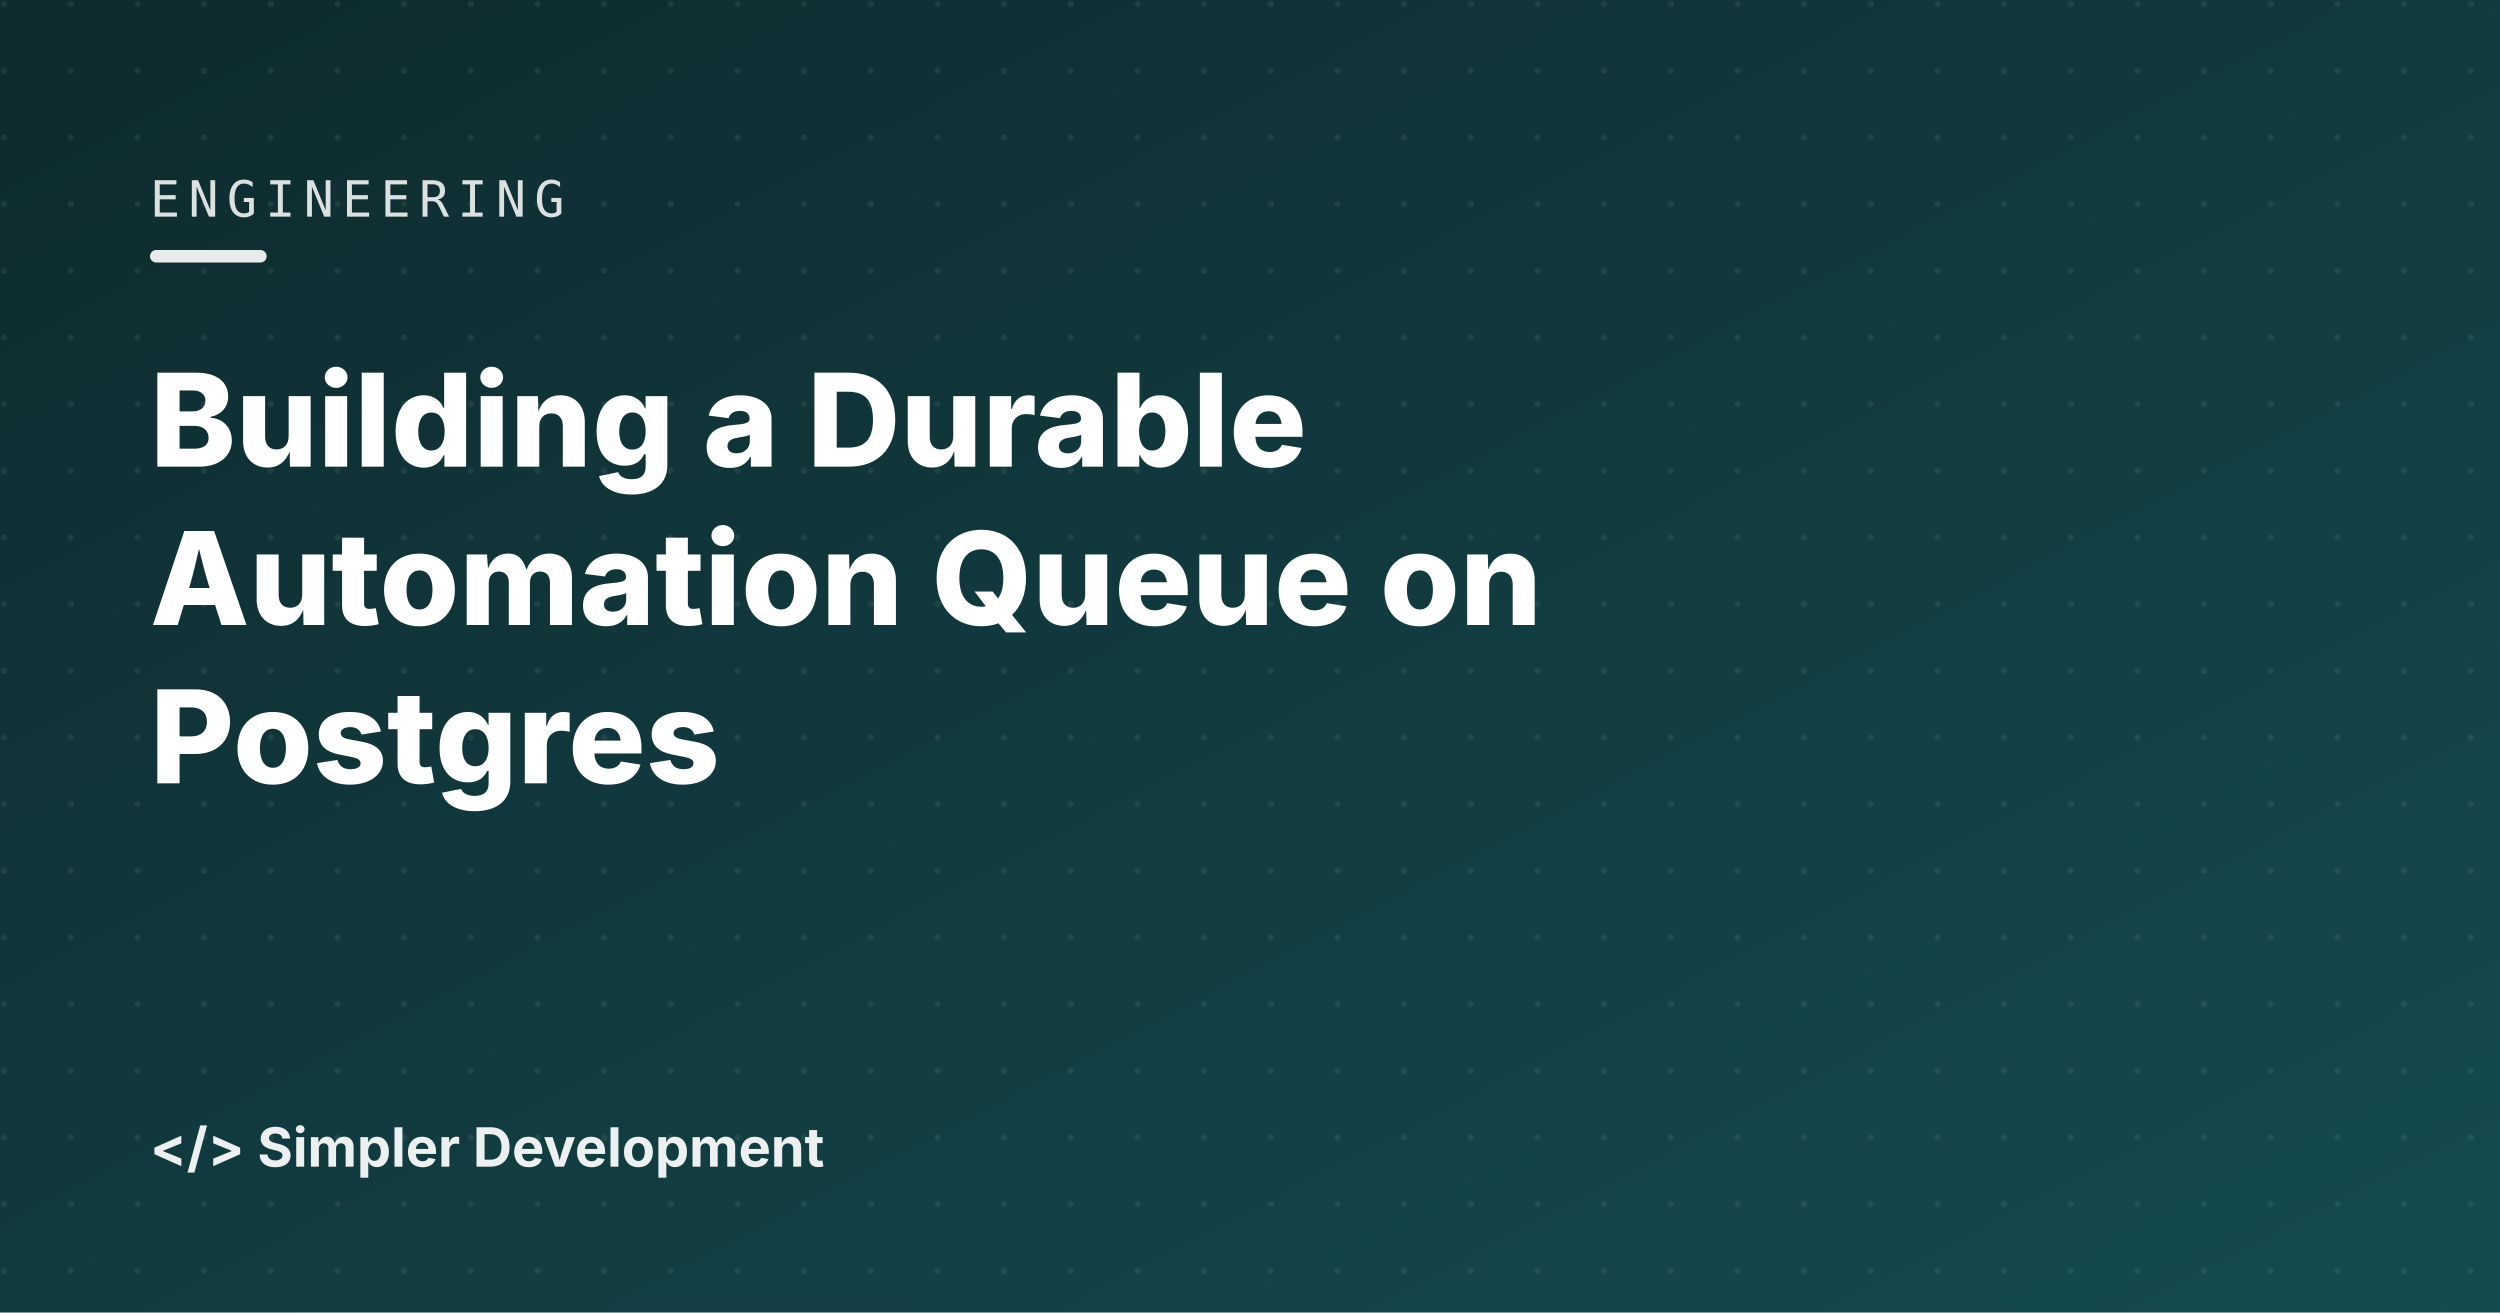
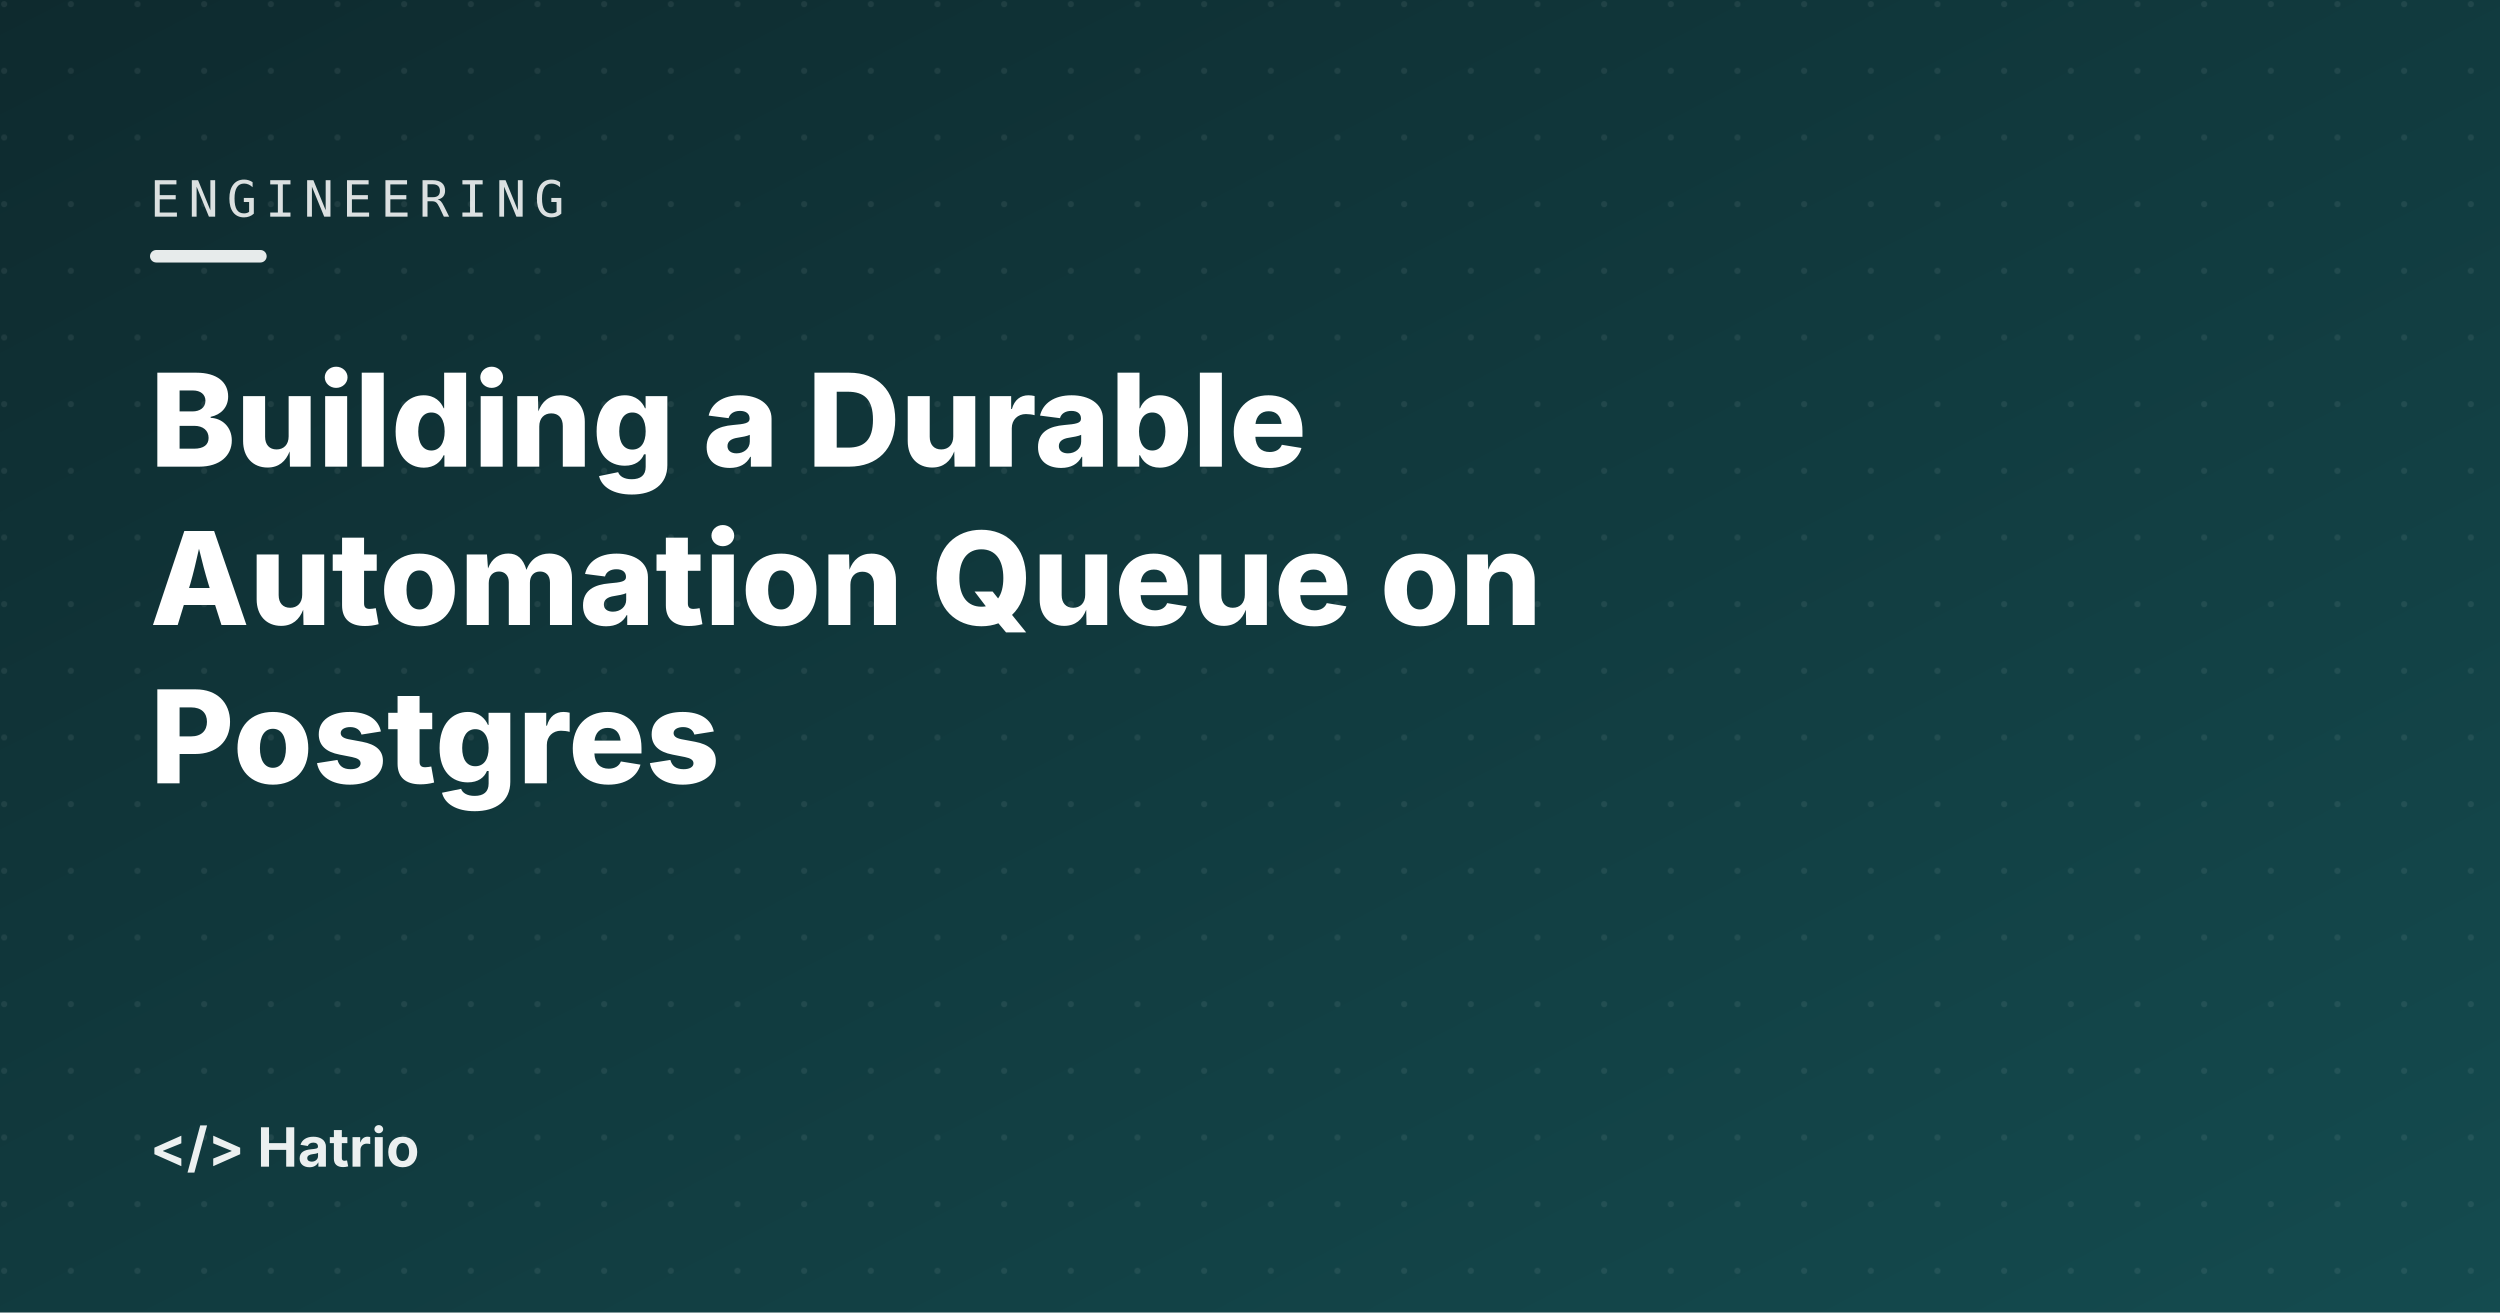
<svg xmlns="http://www.w3.org/2000/svg" width="1200" height="630" viewBox="0 0 1200 630" role="img" aria-label="Building a Durable Automation Queue on Postgres">
  <defs>
    <linearGradient id="bg" x1="0" y1="0" x2="1" y2="1">
      <stop offset="0" stop-color="#0E2A2E" />
      <stop offset="1" stop-color="#144B4F" />
    </linearGradient>
    <pattern id="dots" width="32" height="32" patternUnits="userSpaceOnUse">
      <circle cx="2" cy="2" r="1.5" fill="#ffffff" opacity="0.07" />
    </pattern>
  </defs>
  <rect width="1200" height="630" fill="url(#bg)" />
  <rect width="1200" height="630" fill="url(#dots)" />
  <rect x="72" y="120" width="56" height="6" rx="3" fill="#ffffff" opacity="0.9" />
  <text x="72" y="104" font-family="ui-monospace, SFMono-Regular, Menlo, monospace" font-size="24" letter-spacing="4" fill="#ffffff" opacity="0.85">ENGINEERING</text>
  <text x="72" y="224" font-family="Inter, Segoe UI, system-ui, sans-serif" font-size="62" font-weight="800" fill="#ffffff">Building a Durable</text>
  <text x="72" y="300" font-family="Inter, Segoe UI, system-ui, sans-serif" font-size="62" font-weight="800" fill="#ffffff">Automation Queue on</text>
  <text x="72" y="376" font-family="Inter, Segoe UI, system-ui, sans-serif" font-size="62" font-weight="800" fill="#ffffff">Postgres</text>
-   <text x="72" y="560" font-family="Inter, Segoe UI, system-ui, sans-serif" font-size="26" font-weight="700" fill="#ffffff" opacity="0.92">&lt;/&gt; Simpler Development</text>
+   <text x="72" y="560" font-family="Inter, Segoe UI, system-ui, sans-serif" font-size="26" font-weight="700" fill="#ffffff" opacity="0.92">&lt;/&gt; Hatrio</text>
</svg>
